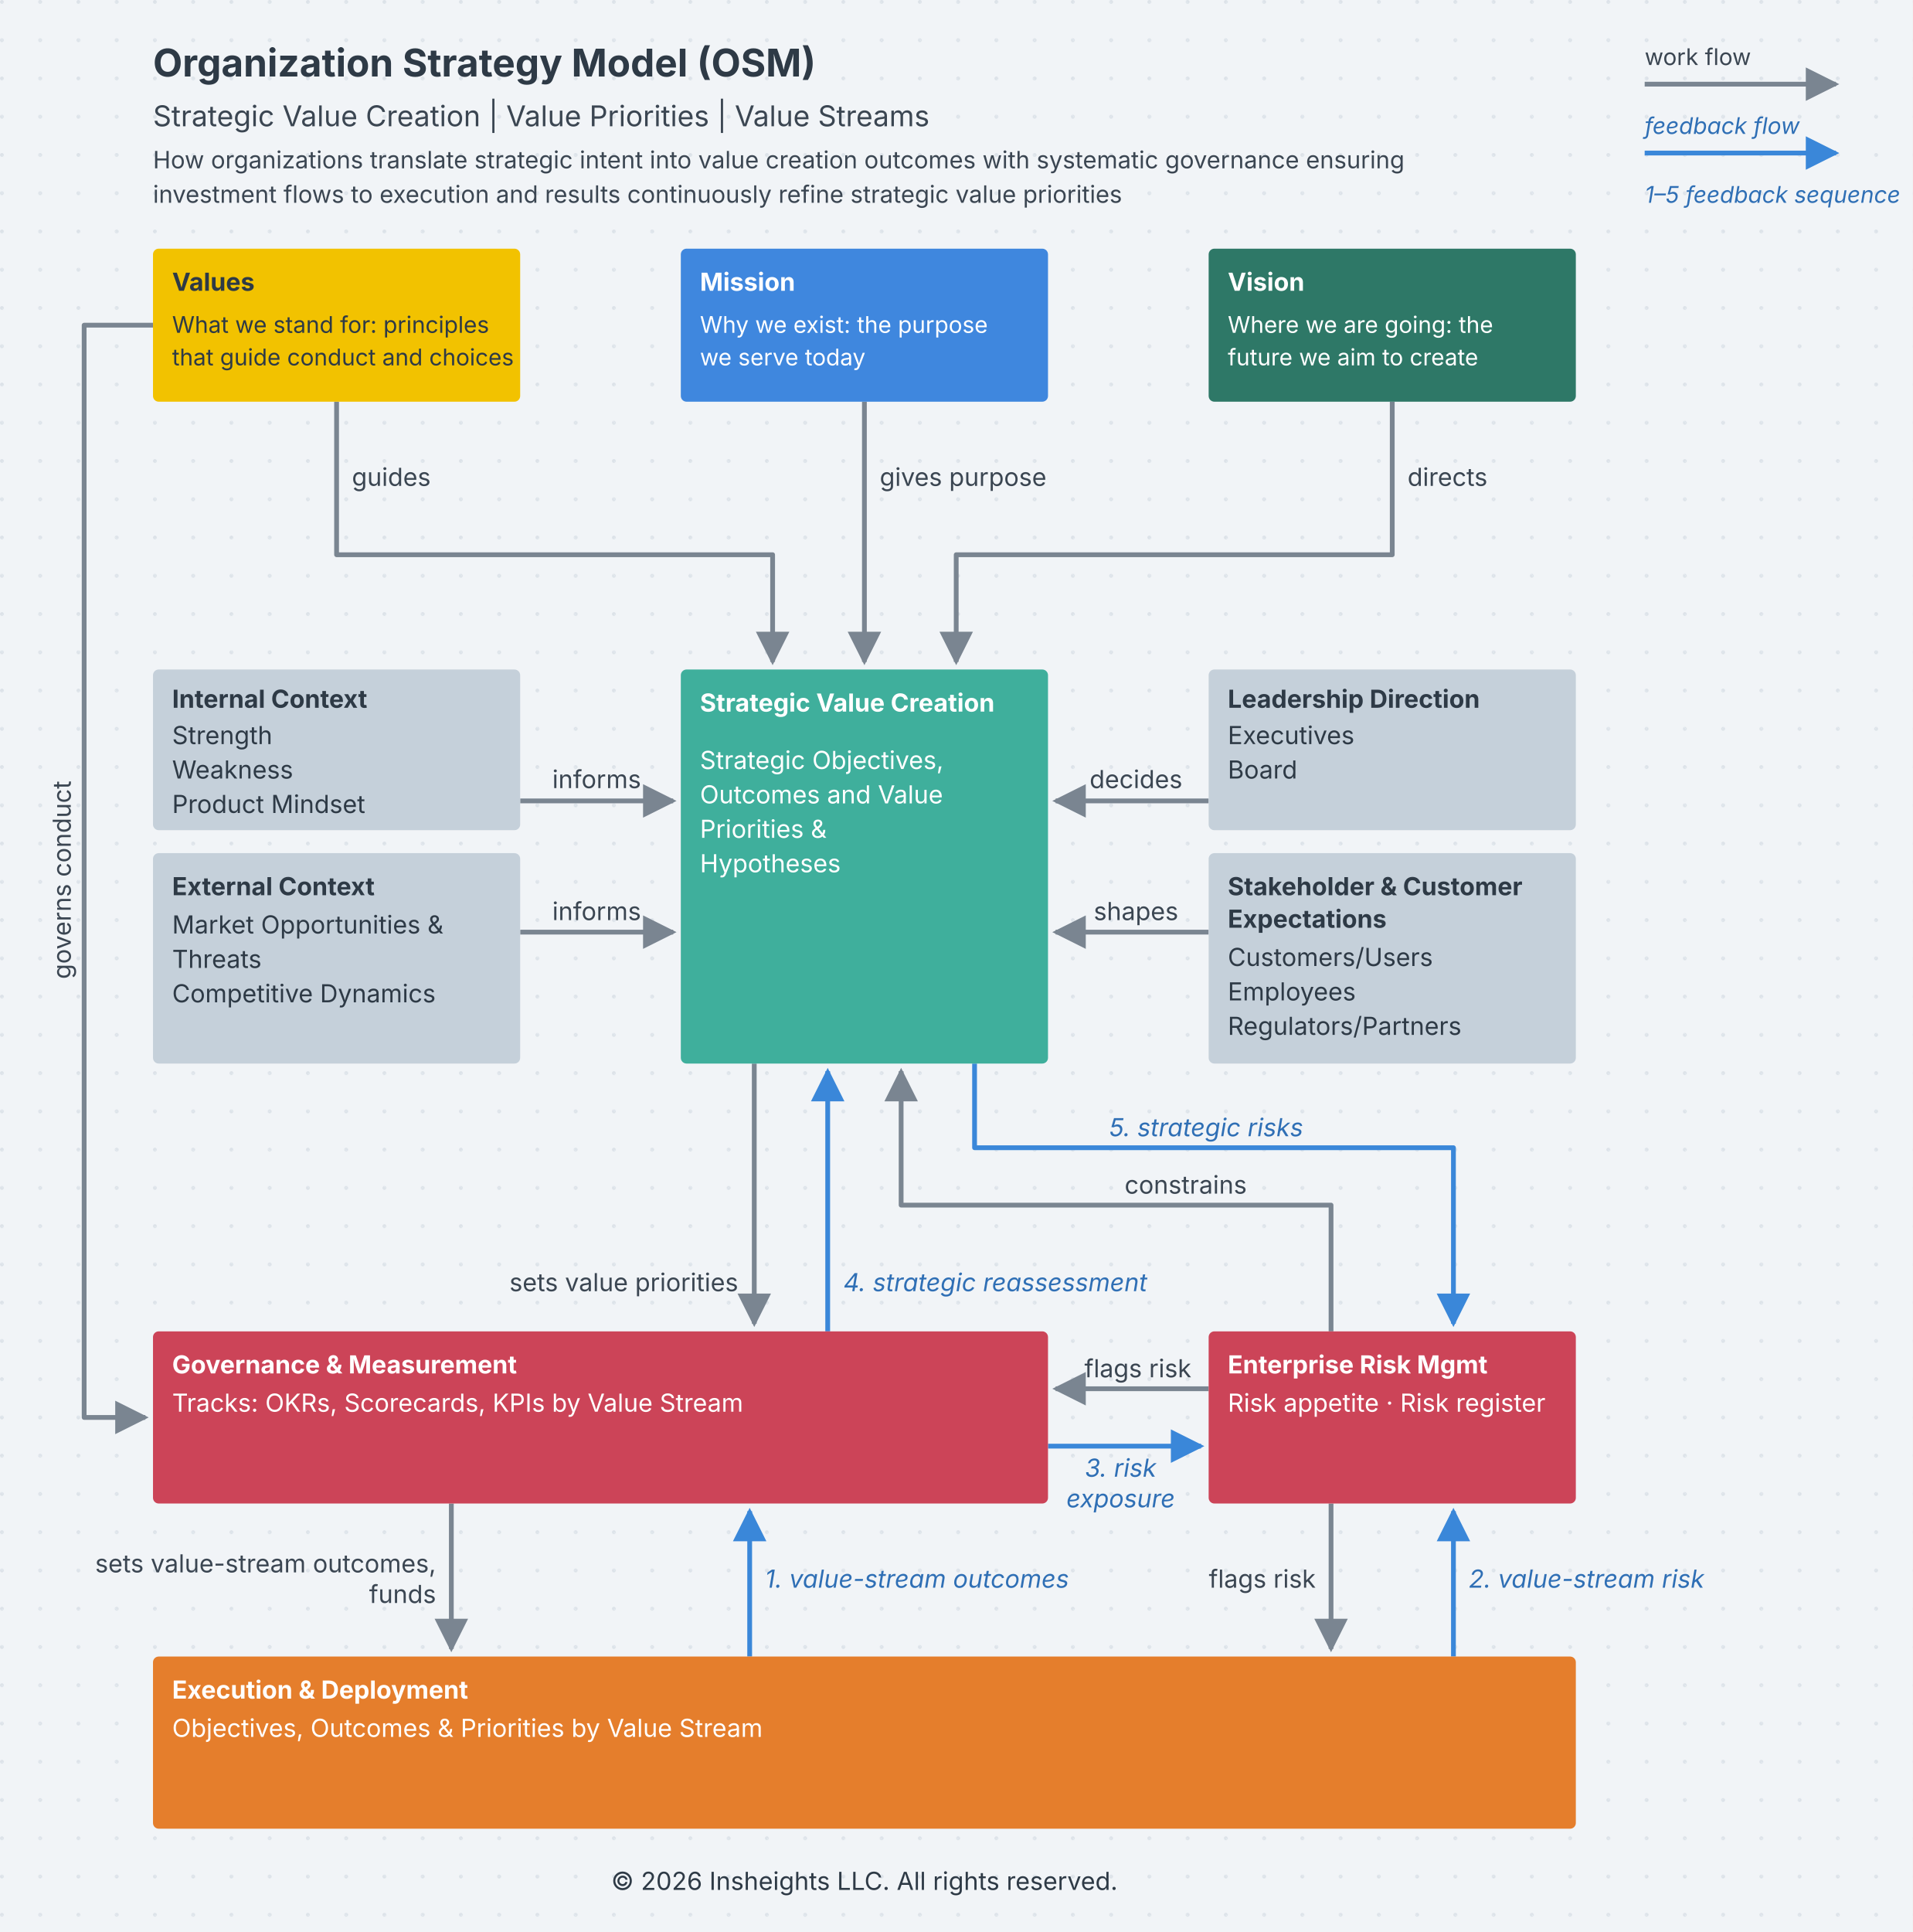
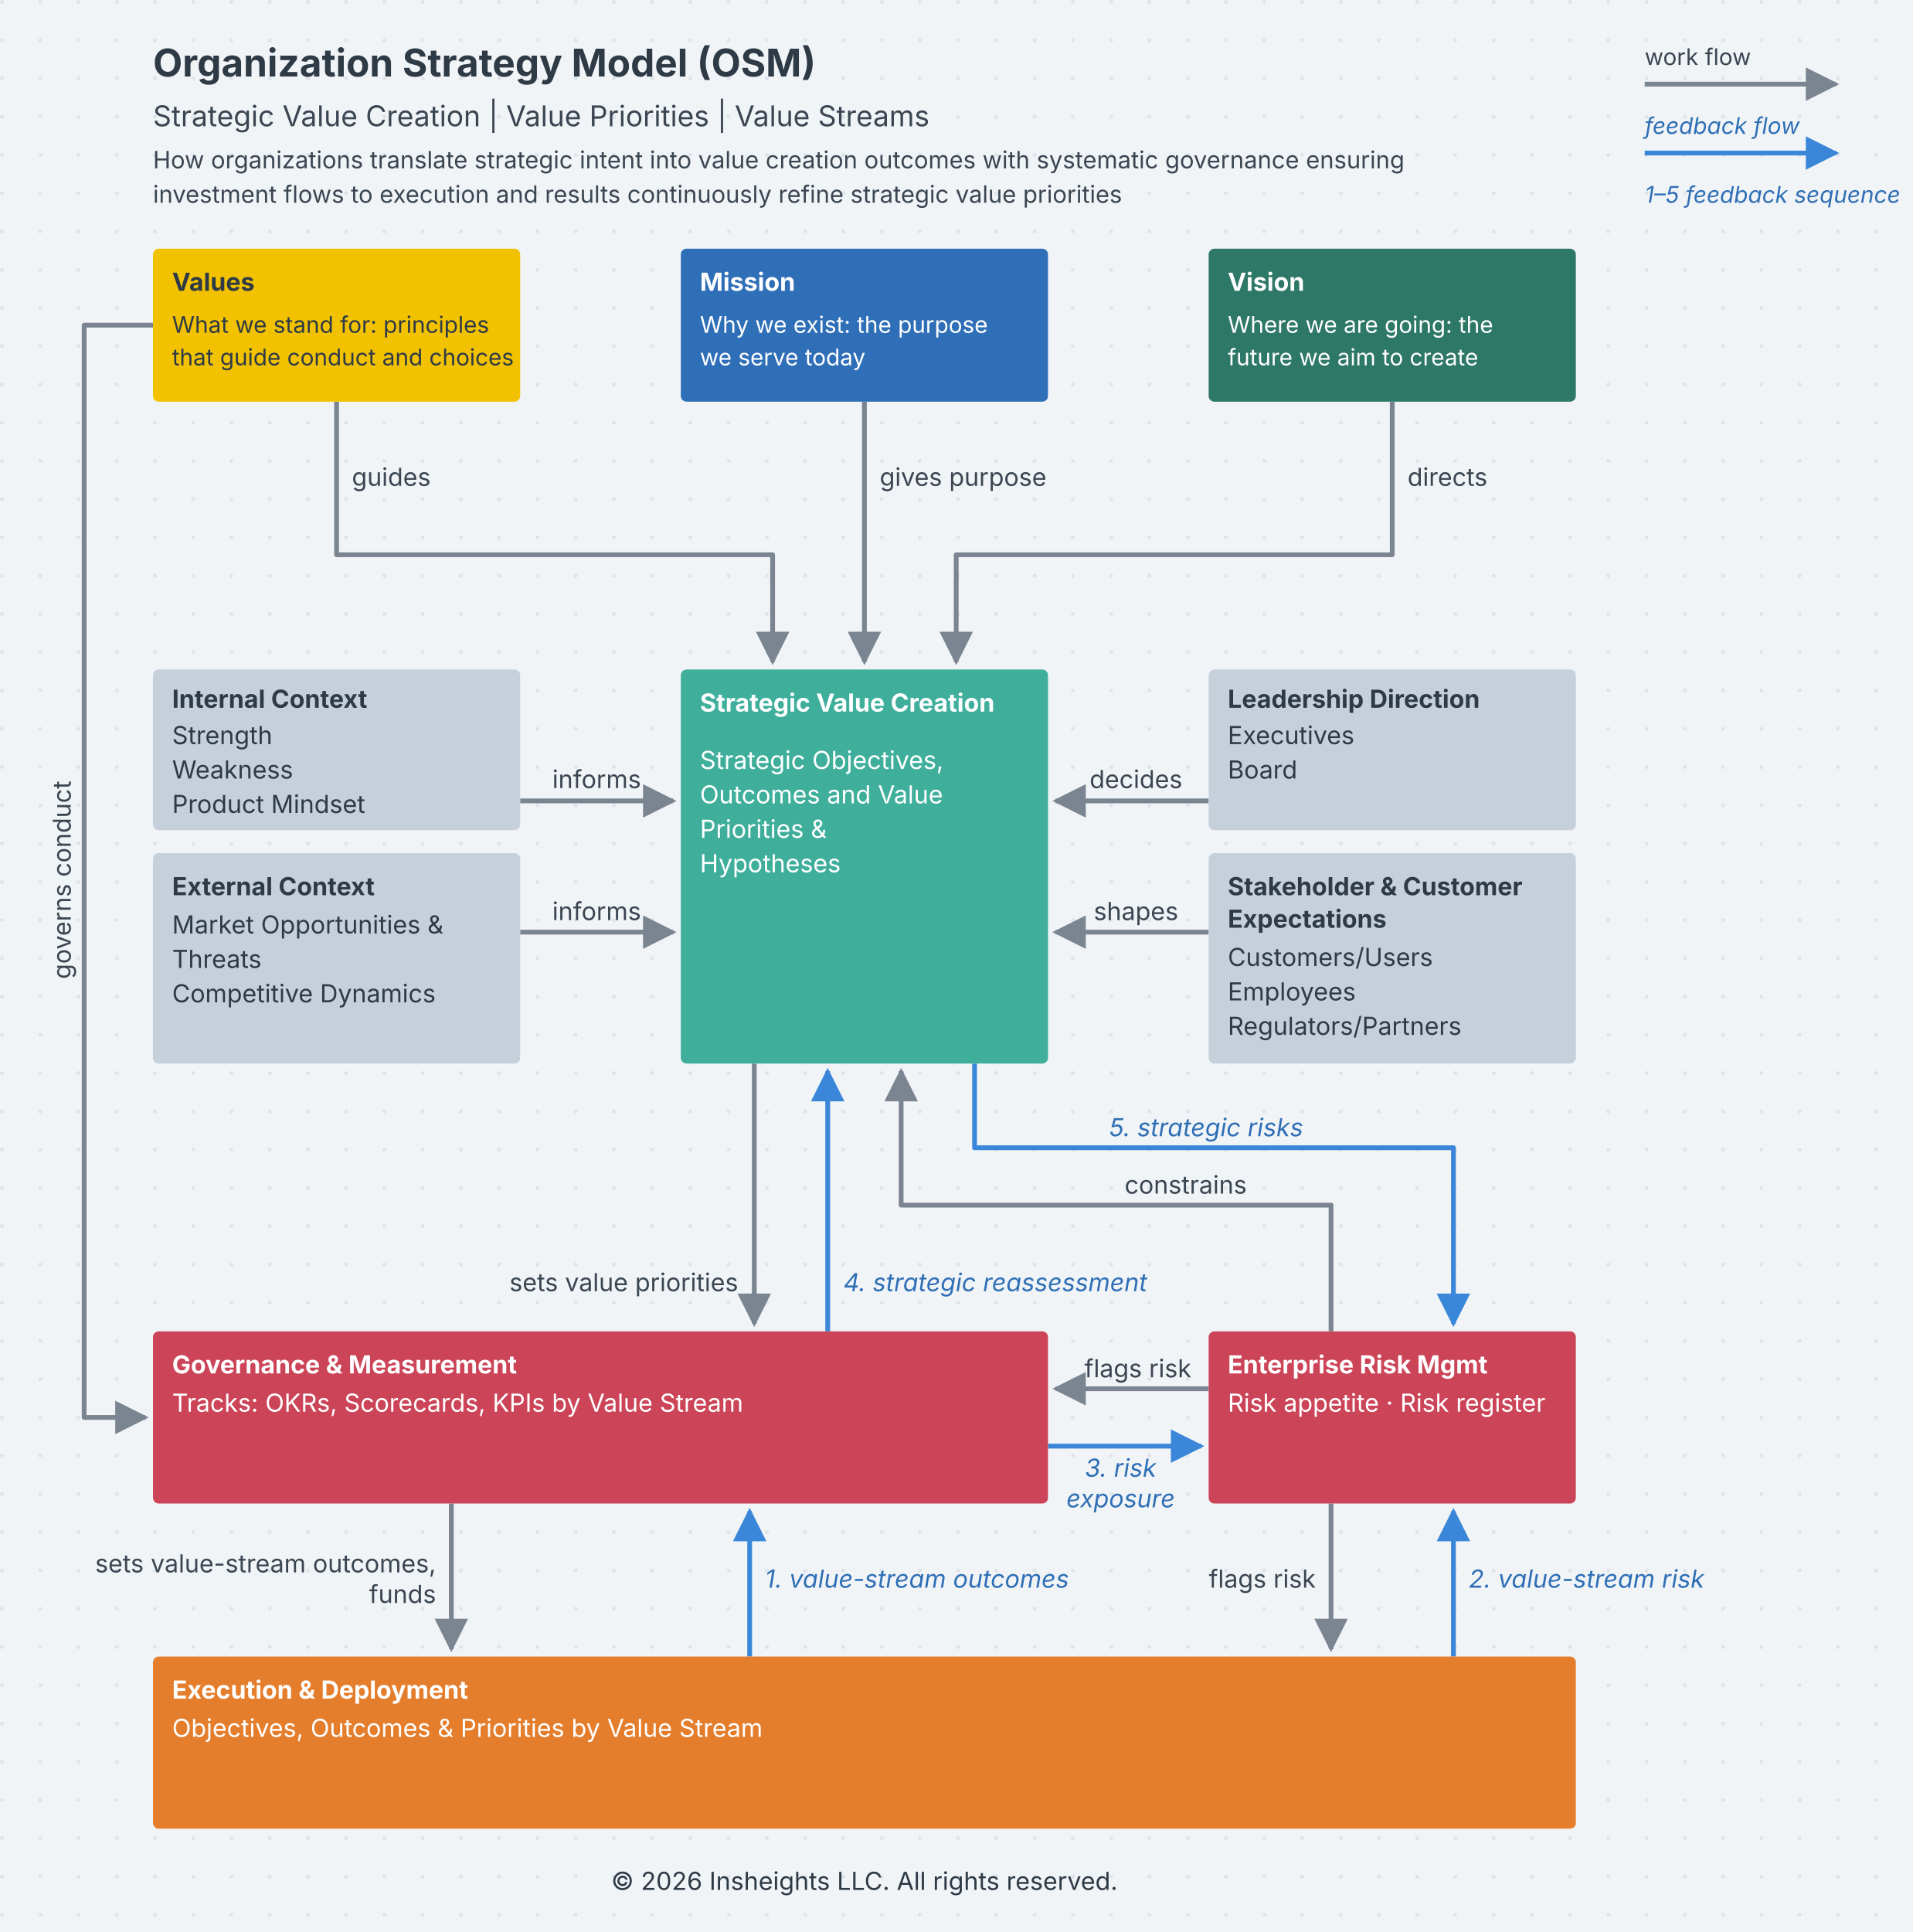
<svg xmlns="http://www.w3.org/2000/svg" width="1000" height="1010" viewBox="0 0 1000 1010" font-family="Inter, 'Segoe UI', Roboto, Helvetica, Arial, sans-serif">
  <defs>
    <pattern id="dots" width="20" height="20" patternUnits="userSpaceOnUse">
      <circle cx="1" cy="1" r="1" fill="#DCE2E8" />
    </pattern>
    <marker id="ag" viewBox="0 0 10 10" refX="9" refY="5" markerWidth="7" markerHeight="7" orient="auto-start-reverse">
      <path d="M0,0 L10,5 L0,10 z" fill="#7A8591" />
    </marker>
    <marker id="ab" viewBox="0 0 10 10" refX="9" refY="5" markerWidth="7" markerHeight="7" orient="auto-start-reverse">
      <path d="M0,0 L10,5 L0,10 z" fill="#3A87D9" />
    </marker>
    <style>
      .work  { fill: none; stroke: #7A8591; stroke-width: 2.5; stroke-linejoin: round; marker-end: url(#ag); }
      .fb    { fill: none; stroke: #3A87D9; stroke-width: 2.5; stroke-linejoin: round; marker-end: url(#ab); }
      .lbl   { font-size: 13px; fill: #3B4652; }
      .lblf  { font-size: 13px; fill: #2F6FB5; font-style: italic; }
      .h     { font-size: 13px; font-weight: 700; }
      .t     { font-size: 13px; }
      .d     { font-size: 12px; }
      .dark  { fill: #2E3A46; }
      .wht   { fill: #FFFFFF; }
    </style>
  </defs>
  <rect width="1000" height="1010" fill="#F1F4F7" />
  <rect width="1000" height="1010" fill="url(#dots)" />
  <g transform="translate(20,0)">
    <text x="60" y="40" font-size="20" font-weight="700" fill="#2E3A46">Organization Strategy Model (OSM)</text>
    <text x="60" y="66" font-size="15" fill="#3B4652">Strategic Value Creation | Value Priorities | Value Streams</text>
    <text x="60" y="88" font-size="12.5" fill="#3B4652">How organizations translate strategic intent into value creation outcomes with systematic governance ensuring</text>
    <text x="60" y="106" font-size="12.5" fill="#3B4652">investment flows to execution and results continuously refine strategic value priorities</text>
    <text x="840" y="34" font-size="12" fill="#3B4652">work flow</text>
    <path class="work" d="M840,44 H940" />
    <text x="840" y="70" font-size="12" fill="#2F6FB5" font-style="italic">feedback flow</text>
    <path class="fb" d="M840,80 H940" />
    <text x="840" y="106" font-size="12" fill="#2F6FB5" font-style="italic">1–5 feedback sequence</text>
    <path class="work" d="M156,210 V290 H384 V346" />
    <path class="work" d="M432,210 V346" />
    <path class="work" d="M708,210 V290 H480 V346" />
    <text class="lbl" x="164" y="254">guides</text>
    <text class="lbl" x="440" y="254">gives purpose</text>
    <text class="lbl" x="716" y="254">directs</text>
    <path class="work" d="M60,170 H24 V741 H56" />
    <text class="lbl" transform="translate(17,460) rotate(-90)" text-anchor="middle">governs conduct</text>
    <path class="work" d="M252,418.7 H332" />
    <text class="lbl" x="292" y="412" text-anchor="middle">informs</text>
    <path class="work" d="M252,487.3 H332" />
    <text class="lbl" x="292" y="481" text-anchor="middle">informs</text>
    <path class="work" d="M612,418.7 H532" />
    <text class="lbl" x="574" y="412" text-anchor="middle">decides</text>
    <path class="work" d="M612,487.3 H532" />
    <text class="lbl" x="574" y="481" text-anchor="middle">shapes</text>
    <path class="work" d="M374.4,556 V692" />
    <text class="lbl" x="366" y="675" text-anchor="end">sets value priorities</text>
    <path class="work" d="M676,696 V630 H451.2 V560" />
    <text class="lbl" x="600" y="624" text-anchor="middle">constrains</text>
    <path class="work" d="M612,726 H532" />
    <text class="lbl" x="575" y="720" text-anchor="middle">flags risk</text>
    <path class="work" d="M216,786 V862" />
    <text class="lbl" x="208" y="822" text-anchor="end">sets value-stream outcomes,</text>
    <text class="lbl" x="208" y="838" text-anchor="end">funds</text>
    <path class="work" d="M676,786 V862" />
    <text class="lbl" x="668" y="830" text-anchor="end">flags risk</text>
    <path class="fb" d="M372,866 V790" />
    <text class="lblf" x="380" y="830">1. value-stream outcomes</text>
    <path class="fb" d="M740,866 V790" />
    <text class="lblf" x="748" y="830">2. value-stream risk</text>
    <path class="fb" d="M528,756 H608" />
    <text class="lblf" x="566" y="772" text-anchor="middle">3. risk</text>
    <text class="lblf" x="566" y="788" text-anchor="middle">exposure</text>
    <path class="fb" d="M412.8,696 V560" />
    <text class="lblf" x="421" y="675">4. strategic reassessment</text>
    <path class="fb" d="M489.6,556 V600 H740 V692" />
    <text class="lblf" x="560" y="594">5. strategic risks</text>
    <rect x="60" y="130" width="192" height="80" rx="3" fill="#F2C200" />
    <text class="h dark" x="70" y="152">Values</text>
    <text class="d dark" x="70" y="174">What we stand for: principles</text>
    <text class="d dark" x="70" y="191">that guide conduct and choices</text>
-     <rect x="336" y="130" width="192" height="80" rx="3" fill="#3F87DE" />
+     <rect x="336" y="130" width="192" height="80" rx="3" fill="#2F6FB8" />
    <text class="h wht" x="346" y="152">Mission</text>
    <text class="d wht" x="346" y="174">Why we exist: the purpose</text>
    <text class="d wht" x="346" y="191">we serve today</text>
    <rect x="612" y="130" width="192" height="80" rx="3" fill="#2E7867" />
    <text class="h wht" x="622" y="152">Vision</text>
    <text class="d wht" x="622" y="174">Where we are going: the</text>
    <text class="d wht" x="622" y="191">future we aim to create</text>
    <rect x="60" y="350" width="192" height="84" rx="3" fill="#C5D0DA" />
    <text class="h dark" x="70" y="370">Internal Context</text>
    <text class="t dark" x="70" y="389">Strength</text>
    <text class="t dark" x="70" y="407">Weakness</text>
    <text class="t dark" x="70" y="425">Product Mindset</text>
    <rect x="60" y="446" width="192" height="110" rx="3" fill="#C5D0DA" />
    <text class="h dark" x="70" y="468">External Context</text>
    <text class="t dark" x="70" y="488">Market Opportunities &amp;</text>
    <text class="t dark" x="70" y="506">Threats</text>
    <text class="t dark" x="70" y="524">Competitive Dynamics</text>
    <rect x="336" y="350" width="192" height="206" rx="3" fill="#3FAF9C" />
    <text class="h wht" x="346" y="372">Strategic Value Creation</text>
    <text class="t wht" x="346" y="402">Strategic Objectives,</text>
    <text class="t wht" x="346" y="420">Outcomes and Value</text>
    <text class="t wht" x="346" y="438">Priorities &amp;</text>
    <text class="t wht" x="346" y="456">Hypotheses</text>
    <rect x="612" y="350" width="192" height="84" rx="3" fill="#C5D0DA" />
    <text class="h dark" x="622" y="370">Leadership Direction</text>
    <text class="t dark" x="622" y="389">Executives</text>
    <text class="t dark" x="622" y="407">Board</text>
    <rect x="612" y="446" width="192" height="110" rx="3" fill="#C5D0DA" />
    <text class="h dark" x="622" y="468">Stakeholder &amp; Customer</text>
    <text class="h dark" x="622" y="485">Expectations</text>
    <text class="t dark" x="622" y="505">Customers/Users</text>
    <text class="t dark" x="622" y="523">Employees</text>
    <text class="t dark" x="622" y="541">Regulators/Partners</text>
    <rect x="60" y="696" width="468" height="90" rx="3" fill="#CC4458" />
    <text class="h wht" x="70" y="718">Governance &amp; Measurement</text>
    <text class="t wht" x="70" y="738">Tracks: OKRs, Scorecards, KPIs by Value Stream</text>
    <rect x="612" y="696" width="192" height="90" rx="3" fill="#CC4458" />
    <text class="h wht" x="622" y="718">Enterprise Risk Mgmt</text>
    <text class="t wht" x="622" y="738">Risk appetite · Risk register</text>
    <rect x="60" y="866" width="744" height="90" rx="3" fill="#E57E2C" />
    <text class="h wht" x="70" y="888">Execution &amp; Deployment</text>
    <text class="t wht" x="70" y="908">Objectives, Outcomes &amp; Priorities by Value Stream</text>
    <text x="432" y="988" font-size="13" fill="#2E3A46" text-anchor="middle">© 2026 Insheights LLC. All rights reserved.</text>
  </g>
</svg>
